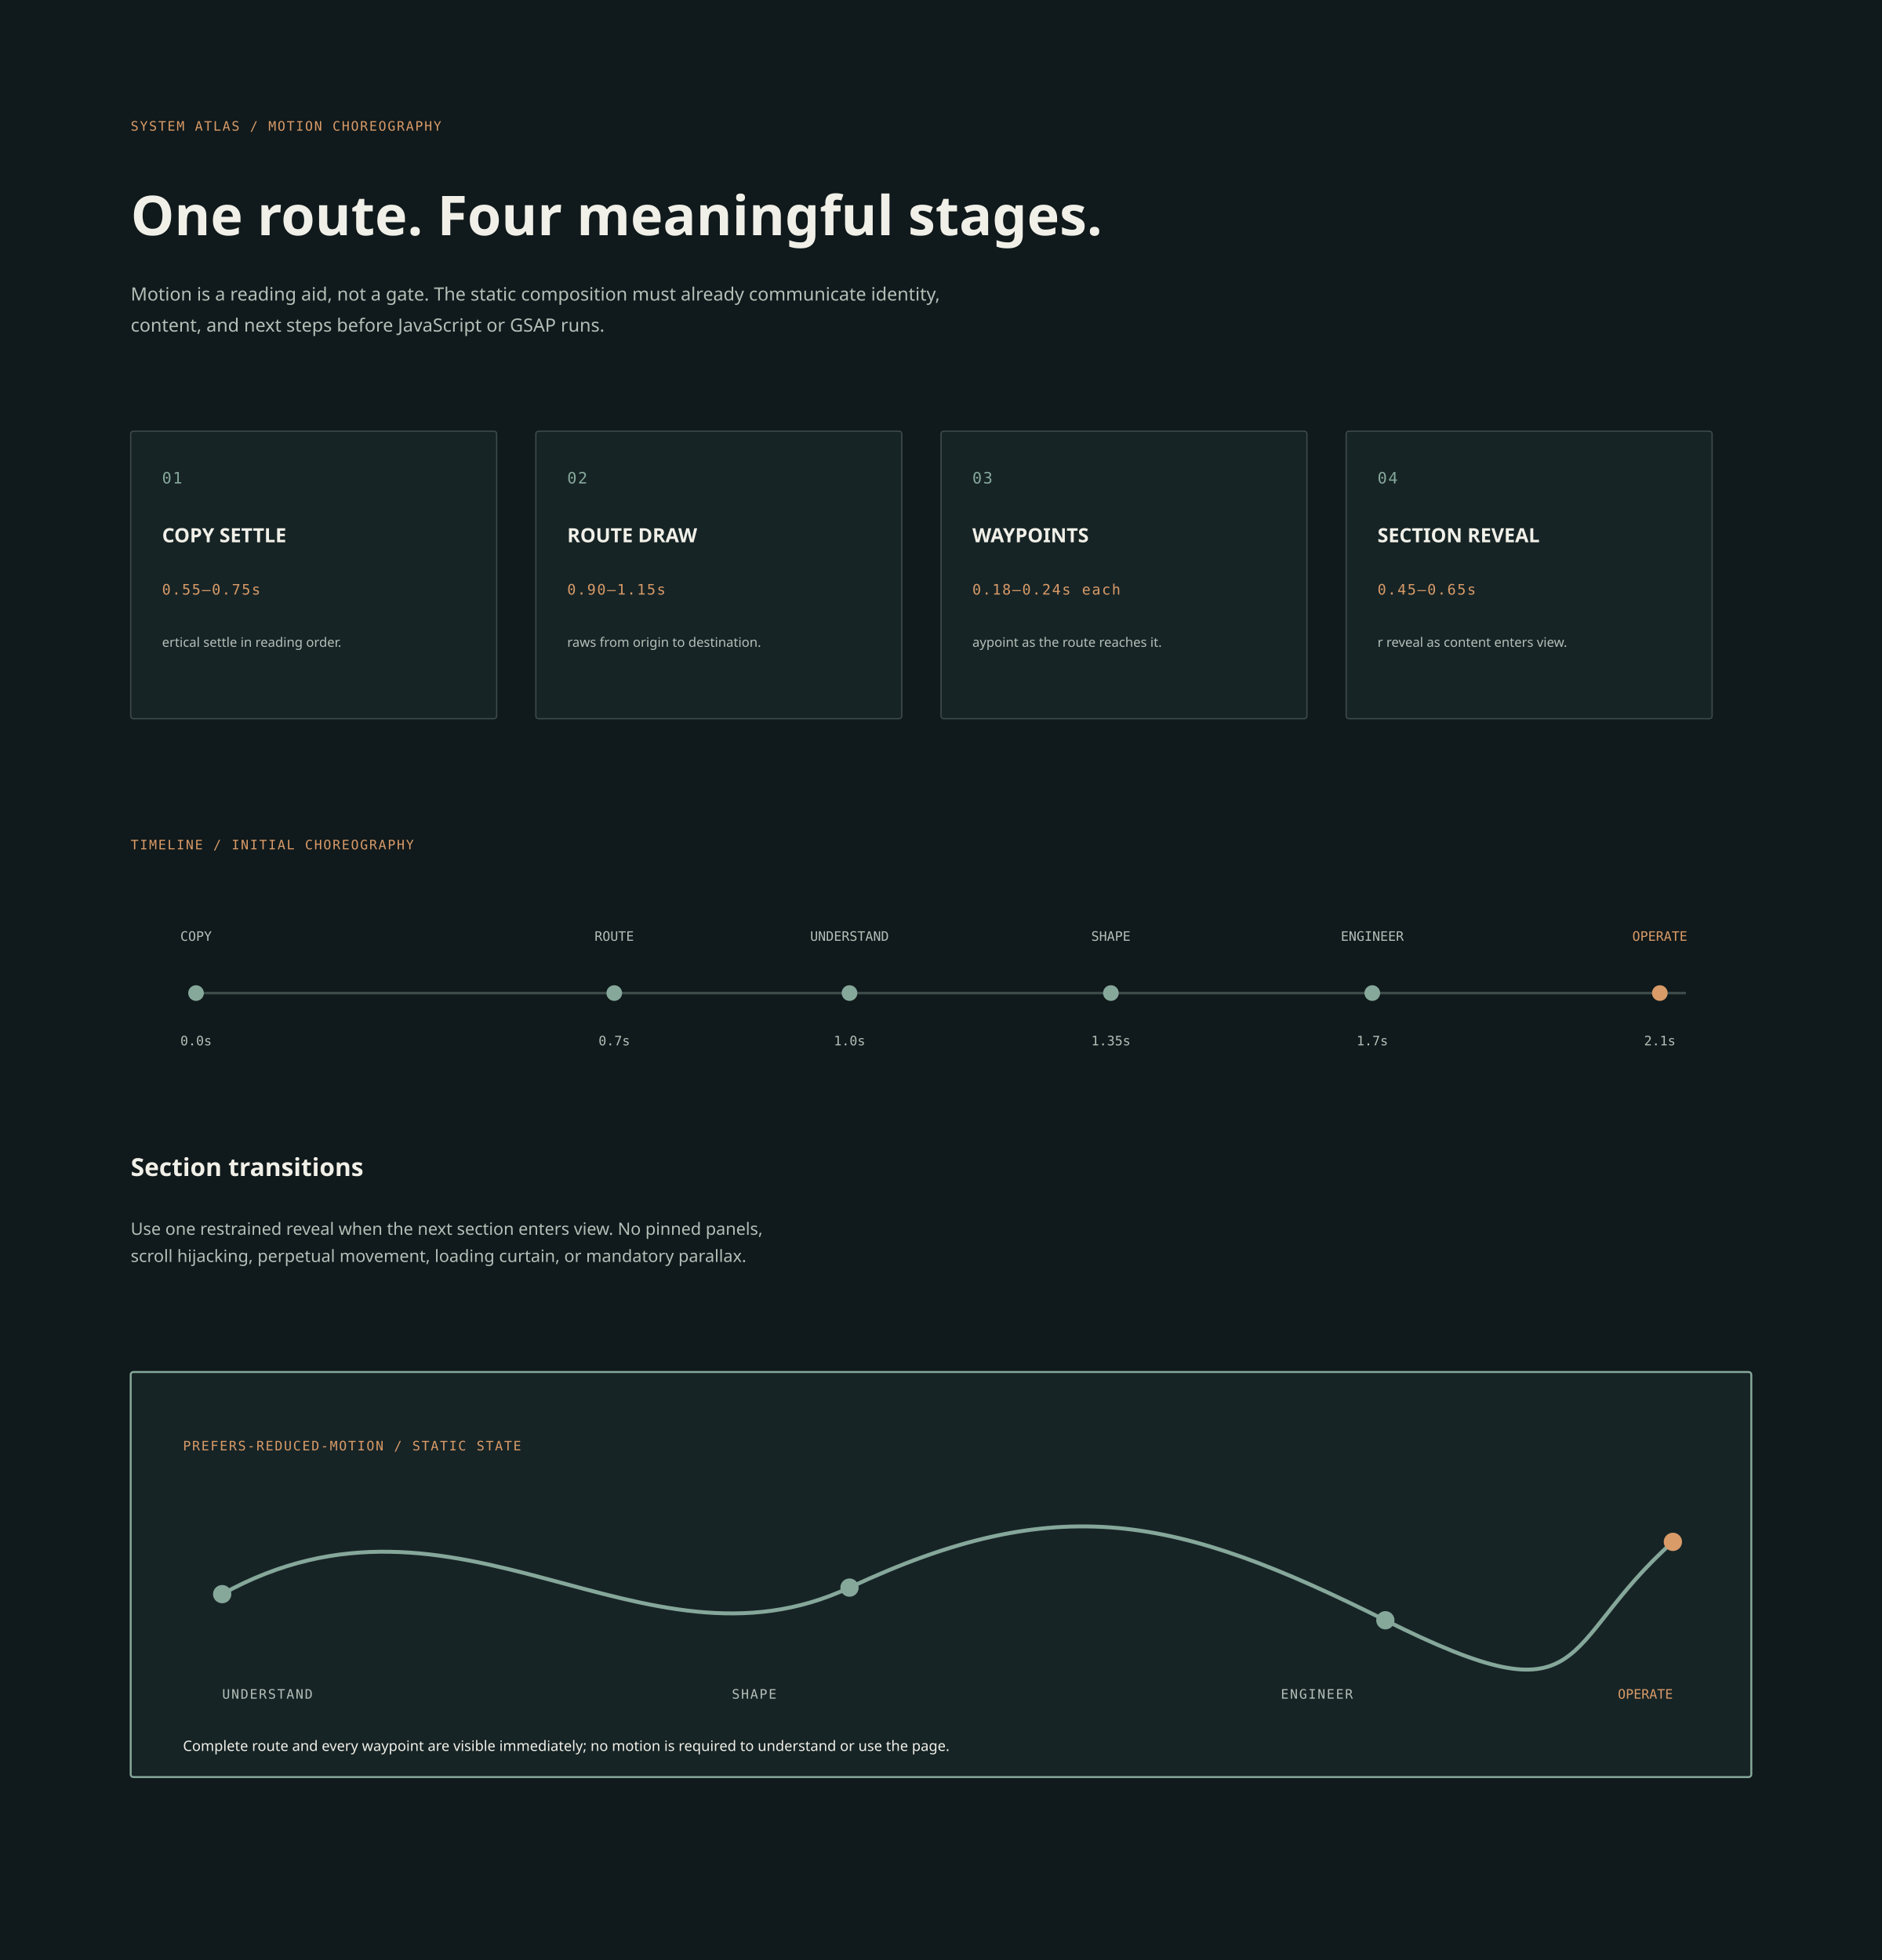
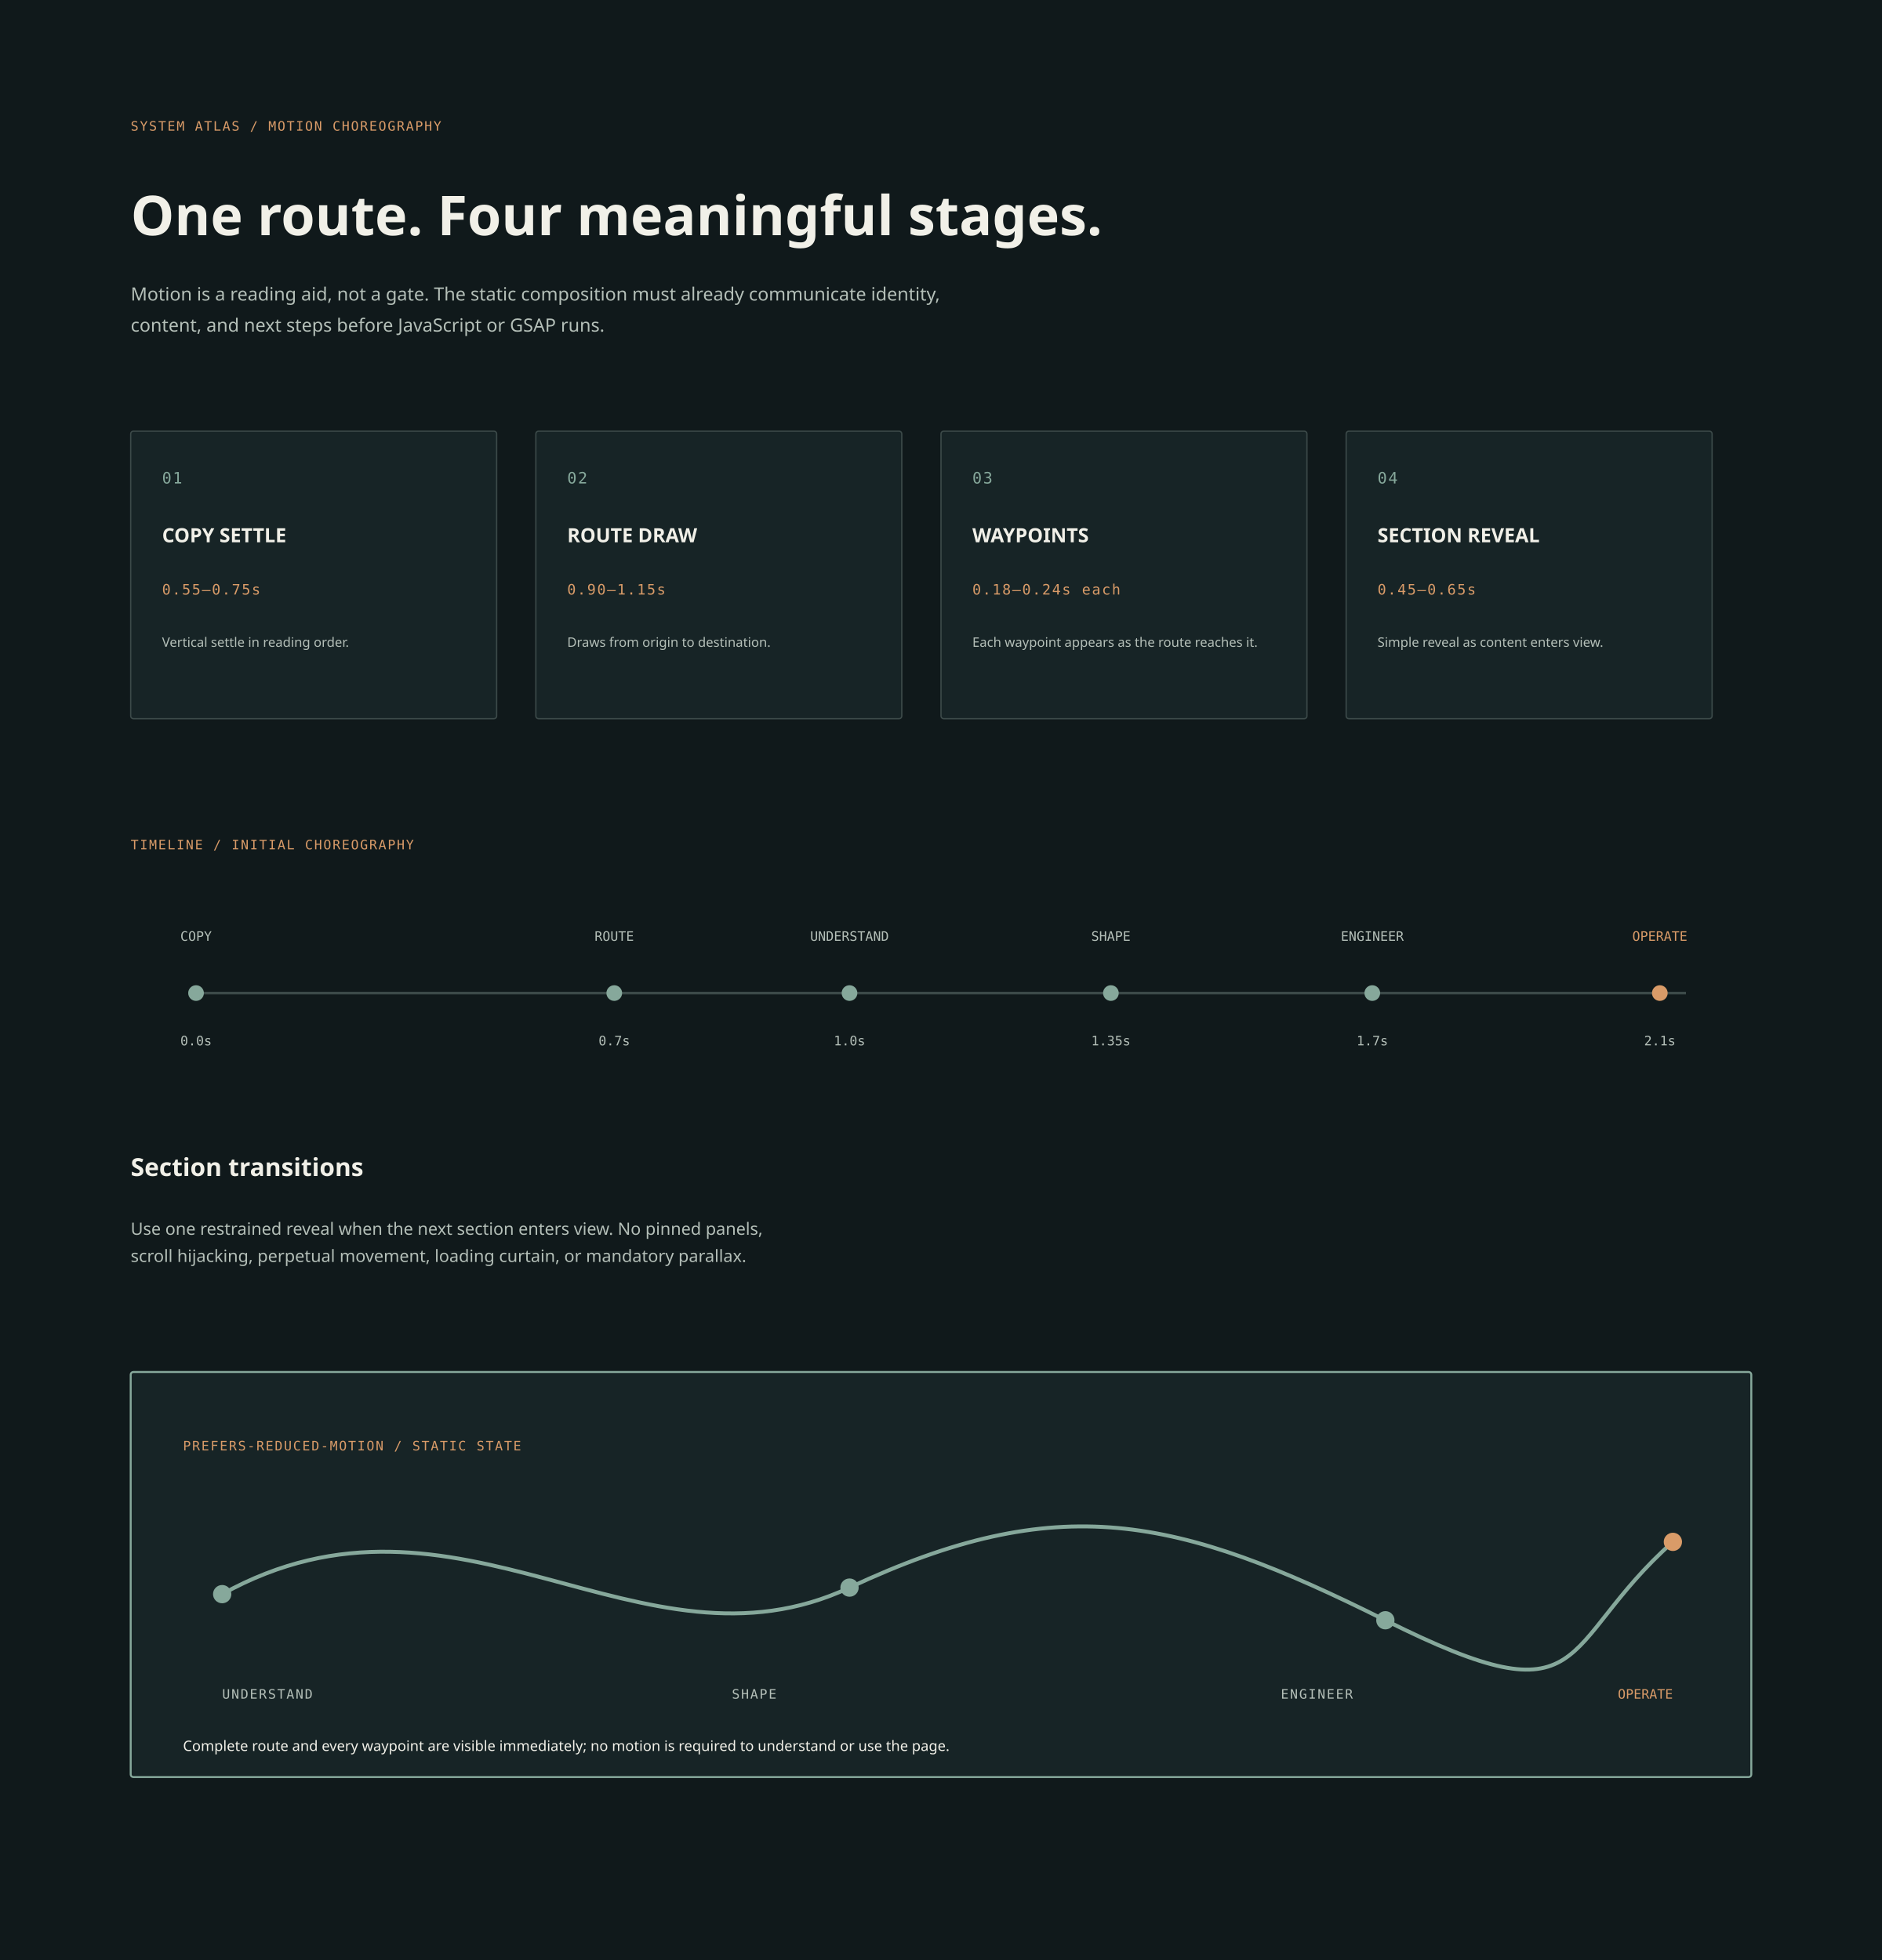
<svg xmlns="http://www.w3.org/2000/svg" width="1440" height="1500" viewBox="0 0 1440 1500" role="img" aria-labelledby="t d">
  <rect x="0" y="0" width="1440" height="1500" rx="0" fill="#10191B" stroke="none" stroke-width="1" />
  <text x="100" y="100" font-family="ui-monospace, SFMono-Regular, monospace" font-size="10" font-weight="500" fill="#D99B68" text-anchor="start" letter-spacing="1">SYSTEM ATLAS / MOTION CHOREOGRAPHY</text>
  <text x="100" y="180" font-family="Manrope" font-size="42" font-weight="600" fill="#F1F0E8" text-anchor="start">One route. Four meaningful stages.</text>
  <text x="100" y="230" font-family="Plus Jakarta Sans" font-size="14" font-weight="400" fill="#B4BFB8">
    <tspan x="100" dy="0">Motion is a reading aid, not a gate. The static composition must already communicate identity,</tspan>
    <tspan x="100" dy="23.8">content, and next steps before JavaScript or GSAP runs.</tspan>
  </text>
  <rect x="100" y="330" width="280" height="220" rx="2" fill="#172426" stroke="#3C4A49" stroke-width="1" />
  <text x="124" y="370" font-family="ui-monospace, SFMono-Regular, monospace" font-size="12" font-weight="500" fill="#86A89B" text-anchor="start" letter-spacing="1">01</text>
  <text x="124" y="415" font-family="Manrope" font-size="15" font-weight="600" fill="#F1F0E8" text-anchor="start">COPY SETTLE</text>
  <text x="124" y="455" font-family="ui-monospace, SFMono-Regular, monospace" font-size="11" font-weight="500" fill="#D99B68" text-anchor="start" letter-spacing="1">0.55–0.75s</text>
  <text x="124" y="495" font-family="Plus Jakarta Sans" font-size="10" font-weight="400" fill="#B4BFB8">
-     <tspan x="124" dy="0">ertical settle in reading order.</tspan>
+     <tspan x="124" dy="0">Vertical settle in reading order.</tspan>
  </text>
  <rect x="410" y="330" width="280" height="220" rx="2" fill="#172426" stroke="#3C4A49" stroke-width="1" />
  <text x="434" y="370" font-family="ui-monospace, SFMono-Regular, monospace" font-size="12" font-weight="500" fill="#86A89B" text-anchor="start" letter-spacing="1">02</text>
  <text x="434" y="415" font-family="Manrope" font-size="15" font-weight="600" fill="#F1F0E8" text-anchor="start">ROUTE DRAW</text>
  <text x="434" y="455" font-family="ui-monospace, SFMono-Regular, monospace" font-size="11" font-weight="500" fill="#D99B68" text-anchor="start" letter-spacing="1">0.90–1.15s</text>
  <text x="434" y="495" font-family="Plus Jakarta Sans" font-size="10" font-weight="400" fill="#B4BFB8">
-     <tspan x="434" dy="0">raws from origin to destination.</tspan>
+     <tspan x="434" dy="0">Draws from origin to destination.</tspan>
  </text>
  <rect x="720" y="330" width="280" height="220" rx="2" fill="#172426" stroke="#3C4A49" stroke-width="1" />
  <text x="744" y="370" font-family="ui-monospace, SFMono-Regular, monospace" font-size="12" font-weight="500" fill="#86A89B" text-anchor="start" letter-spacing="1">03</text>
  <text x="744" y="415" font-family="Manrope" font-size="15" font-weight="600" fill="#F1F0E8" text-anchor="start">WAYPOINTS</text>
  <text x="744" y="455" font-family="ui-monospace, SFMono-Regular, monospace" font-size="11" font-weight="500" fill="#D99B68" text-anchor="start" letter-spacing="1">0.18–0.24s each</text>
  <text x="744" y="495" font-family="Plus Jakarta Sans" font-size="10" font-weight="400" fill="#B4BFB8">
-     <tspan x="744" dy="0">aypoint as the route reaches it.</tspan>
+     <tspan x="744" dy="0">Each waypoint appears as the route reaches it.</tspan>
  </text>
  <rect x="1030" y="330" width="280" height="220" rx="2" fill="#172426" stroke="#3C4A49" stroke-width="1" />
  <text x="1054" y="370" font-family="ui-monospace, SFMono-Regular, monospace" font-size="12" font-weight="500" fill="#86A89B" text-anchor="start" letter-spacing="1">04</text>
  <text x="1054" y="415" font-family="Manrope" font-size="15" font-weight="600" fill="#F1F0E8" text-anchor="start">SECTION REVEAL</text>
  <text x="1054" y="455" font-family="ui-monospace, SFMono-Regular, monospace" font-size="11" font-weight="500" fill="#D99B68" text-anchor="start" letter-spacing="1">0.45–0.65s</text>
  <text x="1054" y="495" font-family="Plus Jakarta Sans" font-size="10" font-weight="400" fill="#B4BFB8">
-     <tspan x="1054" dy="0">r reveal as content enters view.</tspan>
+     <tspan x="1054" dy="0">Simple reveal as content enters view.</tspan>
  </text>
  <text x="100" y="650" font-family="ui-monospace, SFMono-Regular, monospace" font-size="10" font-weight="500" fill="#D99B68" text-anchor="start" letter-spacing="1">TIMELINE / INITIAL CHOREOGRAPHY</text>
  <line x1="150" y1="760" x2="1290" y2="760" stroke="#3C4A49" stroke-width="2" opacity="1" />
  <circle cx="150" cy="760" r="6" fill="#86A89B" stroke="none" stroke-width="1" />
  <text x="150" y="720" font-family="ui-monospace, monospace" font-size="10" font-weight="400" fill="#B4BFB8" text-anchor="middle">COPY</text>
  <text x="150" y="800" font-family="ui-monospace, monospace" font-size="10" font-weight="400" fill="#B4BFB8" text-anchor="middle">0.0s</text>
  <circle cx="470" cy="760" r="6" fill="#86A89B" stroke="none" stroke-width="1" />
  <text x="470" y="720" font-family="ui-monospace, monospace" font-size="10" font-weight="400" fill="#B4BFB8" text-anchor="middle">ROUTE</text>
  <text x="470" y="800" font-family="ui-monospace, monospace" font-size="10" font-weight="400" fill="#B4BFB8" text-anchor="middle">0.7s</text>
  <circle cx="650" cy="760" r="6" fill="#86A89B" stroke="none" stroke-width="1" />
  <text x="650" y="720" font-family="ui-monospace, monospace" font-size="10" font-weight="400" fill="#B4BFB8" text-anchor="middle">UNDERSTAND</text>
  <text x="650" y="800" font-family="ui-monospace, monospace" font-size="10" font-weight="400" fill="#B4BFB8" text-anchor="middle">1.0s</text>
  <circle cx="850" cy="760" r="6" fill="#86A89B" stroke="none" stroke-width="1" />
  <text x="850" y="720" font-family="ui-monospace, monospace" font-size="10" font-weight="400" fill="#B4BFB8" text-anchor="middle">SHAPE</text>
  <text x="850" y="800" font-family="ui-monospace, monospace" font-size="10" font-weight="400" fill="#B4BFB8" text-anchor="middle">1.35s</text>
  <circle cx="1050" cy="760" r="6" fill="#86A89B" stroke="none" stroke-width="1" />
  <text x="1050" y="720" font-family="ui-monospace, monospace" font-size="10" font-weight="400" fill="#B4BFB8" text-anchor="middle">ENGINEER</text>
  <text x="1050" y="800" font-family="ui-monospace, monospace" font-size="10" font-weight="400" fill="#B4BFB8" text-anchor="middle">1.7s</text>
  <circle cx="1270" cy="760" r="6" fill="#D99B68" stroke="none" stroke-width="1" />
  <text x="1270" y="720" font-family="ui-monospace, monospace" font-size="10" font-weight="400" fill="#D99B68" text-anchor="middle">OPERATE</text>
  <text x="1270" y="800" font-family="ui-monospace, monospace" font-size="10" font-weight="400" fill="#B4BFB8" text-anchor="middle">2.1s</text>
  <text x="100" y="900" font-family="Manrope" font-size="19" font-weight="600" fill="#F1F0E8" text-anchor="start">Section transitions</text>
  <text x="100" y="945" font-family="Plus Jakarta Sans" font-size="13" font-weight="400" fill="#B4BFB8">
    <tspan x="100" dy="0">Use one restrained reveal when the next section enters view. No pinned panels,</tspan>
    <tspan x="100" dy="20.8">scroll hijacking, perpetual movement, loading curtain, or mandatory parallax.</tspan>
  </text>
  <rect x="100" y="1050" width="1240" height="310" rx="2" fill="#172426" stroke="#86A89B" stroke-width="1.5" />
  <text x="140" y="1110" font-family="ui-monospace, SFMono-Regular, monospace" font-size="10" font-weight="500" fill="#D99B68" text-anchor="start" letter-spacing="1">PREFERS-REDUCED-MOTION / STATIC STATE</text>
  <path d="M 170 1220 C 350 1120 490 1290 650 1215 S 900 1160 1060 1240 S 1190 1260 1280 1180" fill="none" stroke="#86A89B" stroke-width="3" opacity="1" stroke-linecap="round" stroke-linejoin="round" />
  <circle cx="170" cy="1220" r="7" fill="#86A89B" stroke="none" stroke-width="1" />
  <circle cx="650" cy="1215" r="7" fill="#86A89B" stroke="none" stroke-width="1" />
  <circle cx="1060" cy="1240" r="7" fill="#86A89B" stroke="none" stroke-width="1" />
  <circle cx="1280" cy="1180" r="7" fill="#D99B68" stroke="none" stroke-width="1" />
  <text x="170" y="1300" font-family="ui-monospace, SFMono-Regular, monospace" font-size="10" font-weight="500" fill="#B4BFB8" text-anchor="start" letter-spacing="1">UNDERSTAND</text>
  <text x="560" y="1300" font-family="ui-monospace, SFMono-Regular, monospace" font-size="10" font-weight="500" fill="#B4BFB8" text-anchor="start" letter-spacing="1">SHAPE</text>
  <text x="980" y="1300" font-family="ui-monospace, SFMono-Regular, monospace" font-size="10" font-weight="500" fill="#B4BFB8" text-anchor="start" letter-spacing="1">ENGINEER</text>
  <text x="1280" y="1300" font-family="ui-monospace, monospace" font-size="10" font-weight="400" fill="#D99B68" text-anchor="end">OPERATE</text>
  <text x="140" y="1340" font-family="Plus Jakarta Sans" font-size="11" font-weight="400" fill="#F1F0E8" text-anchor="start">Complete route and every waypoint are visible immediately; no motion is required to understand or use the page.</text>
</svg>
